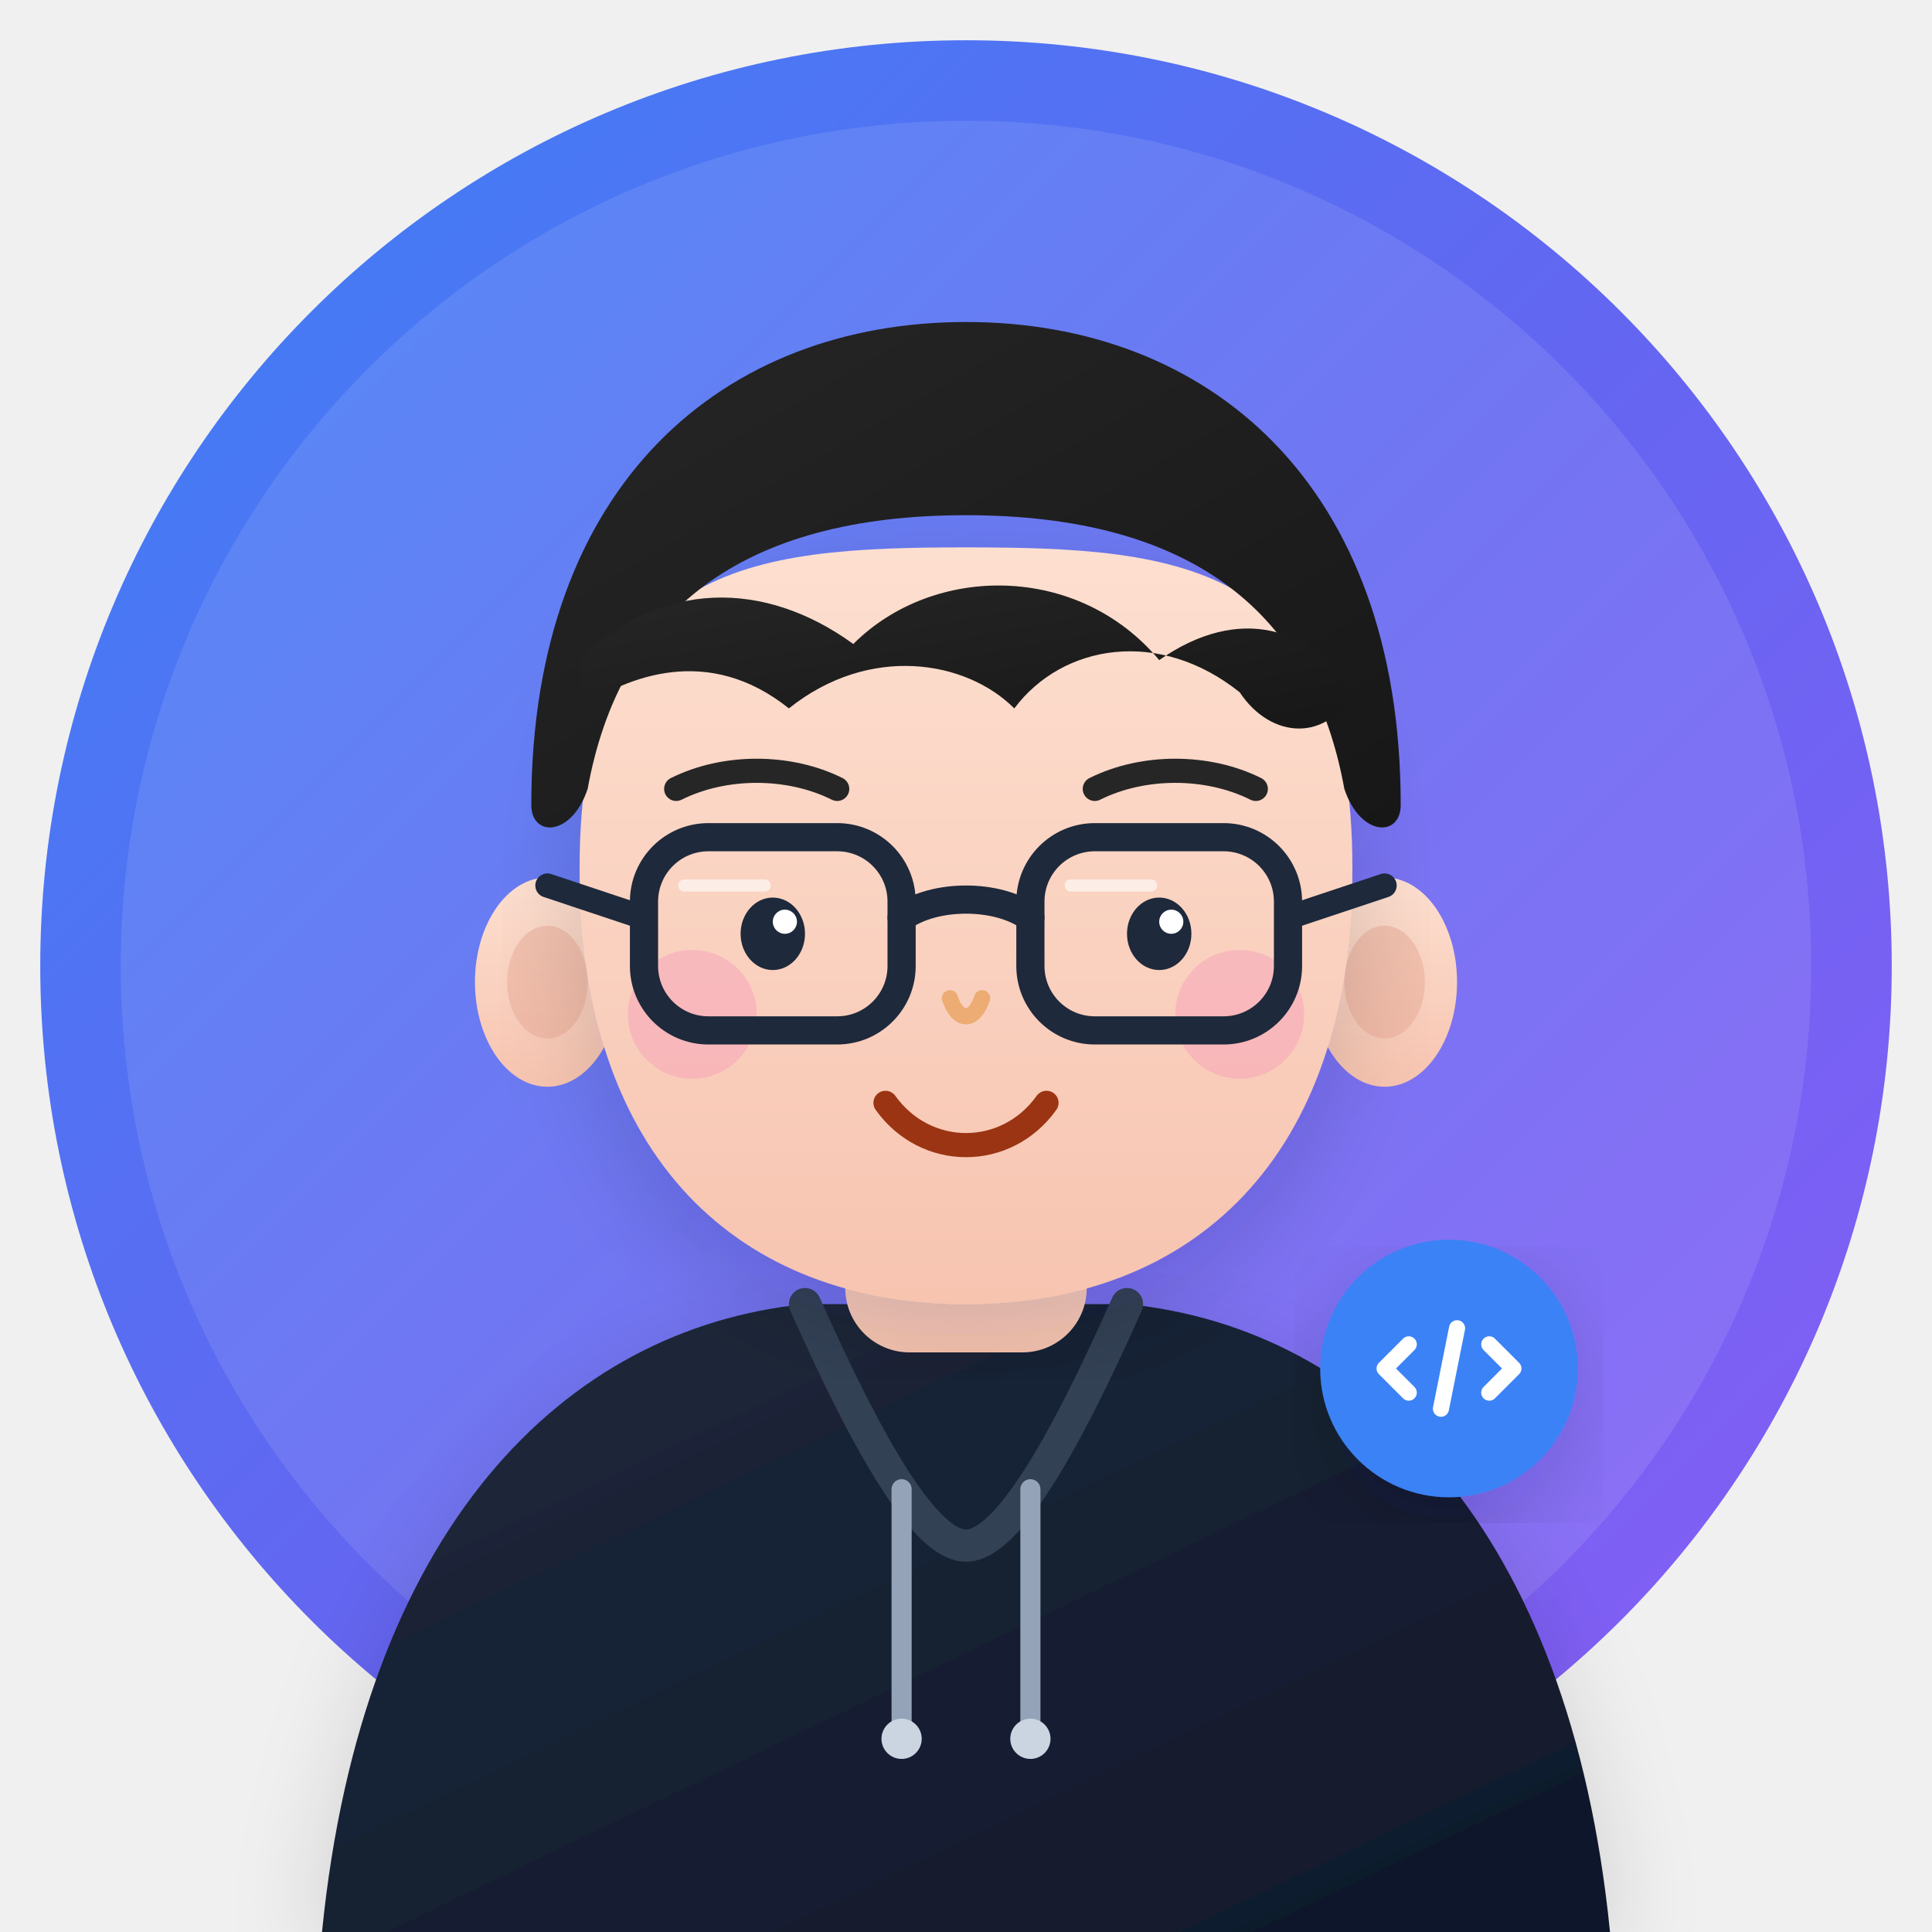
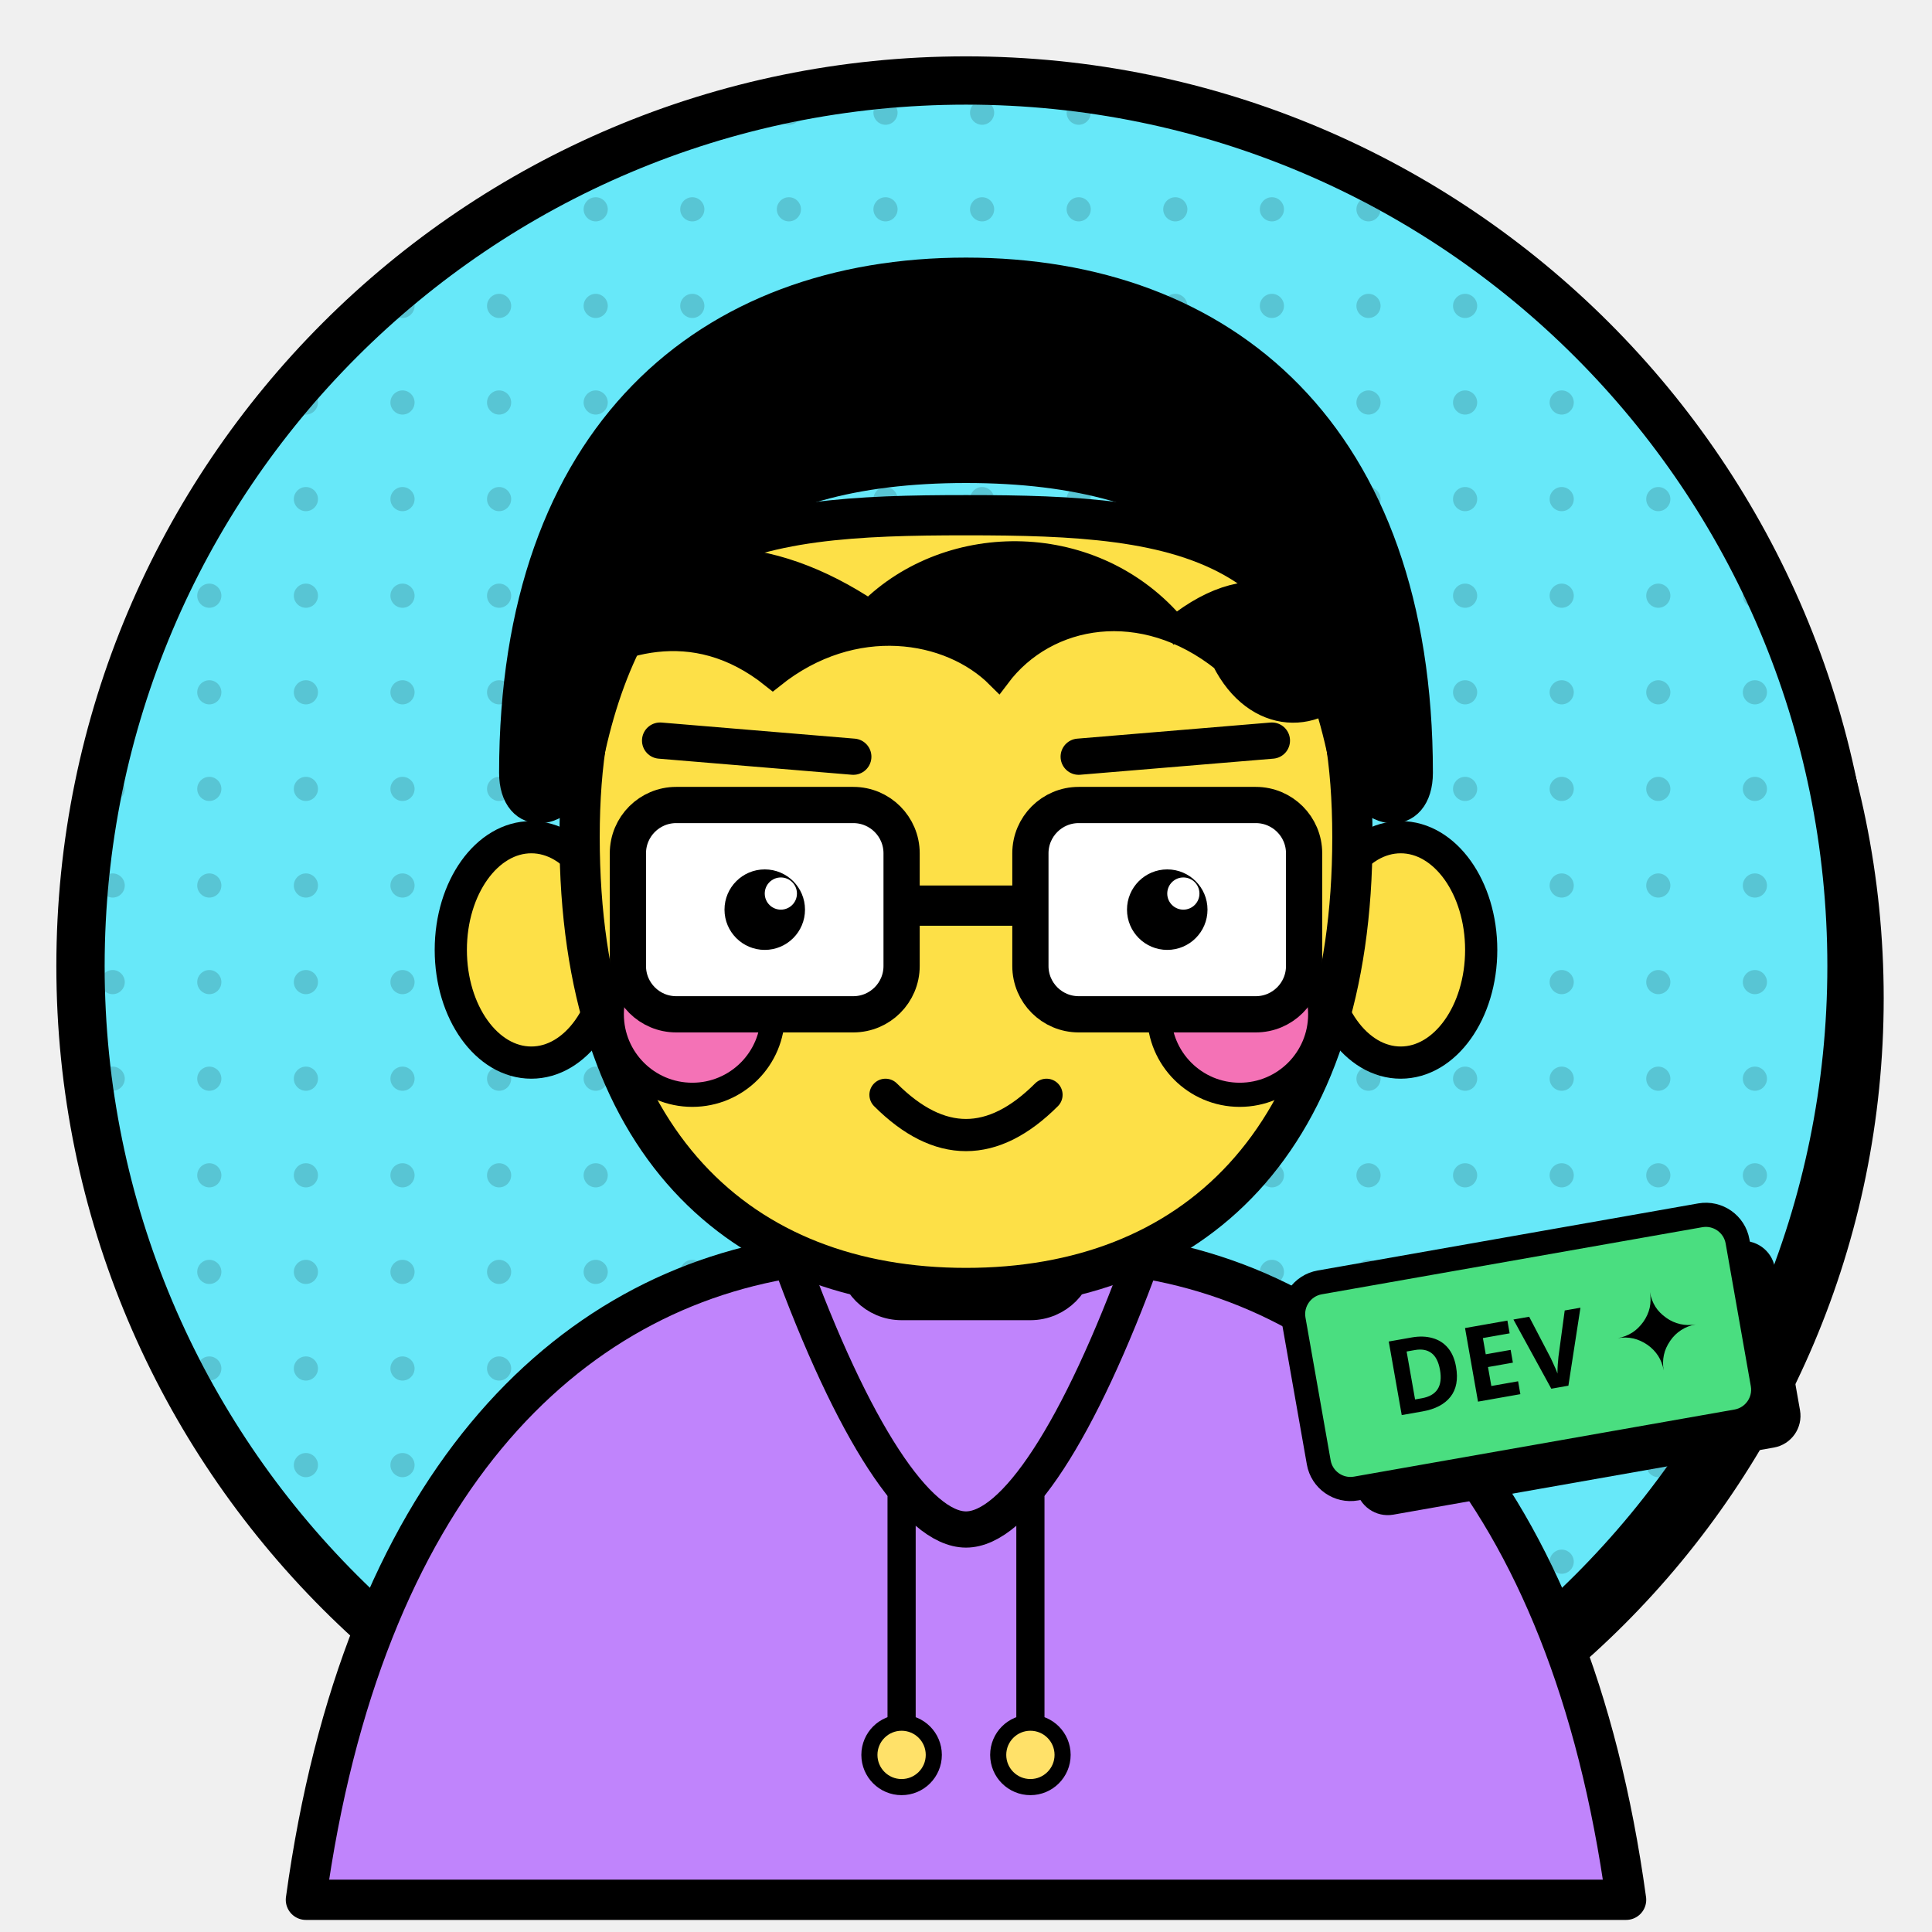
<svg xmlns="http://www.w3.org/2000/svg" viewBox="0 0 240 240" width="100%" height="100%">
  <defs>
-     <linearGradient id="bgGrad" x1="0%" y1="0%" x2="100%" y2="100%">
-       <stop offset="0%" stop-color="#3B82F6" />
-       <stop offset="50%" stop-color="#6366F1" />
-       <stop offset="100%" stop-color="#8B5CF6" />
-     </linearGradient>
-     <linearGradient id="skinGrad" x1="0%" y1="0%" x2="0%" y2="100%">
-       <stop offset="0%" stop-color="#FDDFD0" />
-       <stop offset="100%" stop-color="#F7C4B0" />
-     </linearGradient>
-     <linearGradient id="hoodieGrad" x1="0%" y1="0%" x2="100%" y2="100%">
-       <stop offset="0%" stop-color="#1E293B" />
-       <stop offset="100%" stop-color="#0F172A" />
-     </linearGradient>
-     <linearGradient id="hairGrad" x1="0%" y1="0%" x2="100%" y2="100%">
-       <stop offset="0%" stop-color="#262626" />
-       <stop offset="100%" stop-color="#171717" />
-     </linearGradient>
-     <filter id="softShadow" x="-10%" y="-10%" width="120%" height="120%">
-       <feDropShadow dx="0" dy="4" stdDeviation="6" flood-color="#0f172a" flood-opacity="0.15" />
-     </filter>
+     <pattern id="avatarDots" width="12" height="12" patternUnits="userSpaceOnUse">
+       <circle cx="2" cy="2" r="1.5" fill="#000000" opacity="0.15" />
+     </pattern>
  </defs>
-   <circle cx="120" cy="120" r="115" fill="url(#bgGrad)" />
-   <circle cx="120" cy="120" r="105" fill="#ffffff" opacity="0.1" />
-   <path d="M40 240 C45 190 70 165 100 162 L140 162 C170 165 195 190 200 240 Z" fill="url(#hoodieGrad)" filter="url(#softShadow)" />
-   <path d="M100 162 C108 180 115 192 120 192 C125 192 132 180 140 162" fill="none" stroke="#334155" stroke-width="4" stroke-linecap="round" />
-   <path d="M112 185 L112 215" stroke="#94A3B8" stroke-width="2.5" stroke-linecap="round" />
-   <circle cx="112" cy="216" r="2.5" fill="#CBD5E1" />
-   <path d="M128 185 L128 215" stroke="#94A3B8" stroke-width="2.5" stroke-linecap="round" />
-   <circle cx="128" cy="216" r="2.5" fill="#CBD5E1" />
-   <rect x="105" y="140" width="30" height="28" rx="8" fill="url(#skinGrad)" />
-   <path d="M105 145 C113 152 127 152 135 145 L135 155 C125 160 115 160 105 155 Z" fill="#E8A995" opacity="0.4" />
-   <ellipse cx="68" cy="122" rx="9" ry="13" fill="url(#skinGrad)" />
-   <ellipse cx="68" cy="122" rx="5" ry="7" fill="#E8A995" opacity="0.5" />
-   <ellipse cx="172" cy="122" rx="9" ry="13" fill="url(#skinGrad)" />
-   <ellipse cx="172" cy="122" rx="5" ry="7" fill="#E8A995" opacity="0.5" />
-   <path d="M72 108 C72 70 93 68 120 68 C147 68 168 70 168 108 C168 144 148 162 120 162 C92 162 72 144 72 108 Z" fill="url(#skinGrad)" filter="url(#softShadow)" />
-   <circle cx="86" cy="126" r="8" fill="#F472B6" opacity="0.25" />
-   <circle cx="154" cy="126" r="8" fill="#F472B6" opacity="0.25" />
-   <path d="M66 100 C66 60 90 40 120 40 C150 40 174 60 174 100 C174 104 169 104 167 98 C163 76 148 64 120 64 C92 64 77 76 73 98 C71 104 66 104 66 100 Z" fill="url(#hairGrad)" />
-   <path d="M72 82 C82 72 95 72 106 80 C116 70 134 70 144 82 C154 75 163 78 168 86 C165 92 158 92 154 86 C144 78 132 80 126 88 C120 82 108 80 98 88 C88 80 78 84 72 88 Z" fill="url(#hairGrad)" />
-   <rect x="80" y="104" width="32" height="24" rx="8" fill="none" stroke="#1E293B" stroke-width="3.5" />
-   <rect x="128" y="104" width="32" height="24" rx="8" fill="none" stroke="#1E293B" stroke-width="3.5" />
-   <path d="M112 114 C116 111 124 111 128 114" fill="none" stroke="#1E293B" stroke-width="3.5" stroke-linecap="round" />
-   <path d="M80 114 L68 110" stroke="#1E293B" stroke-width="3" stroke-linecap="round" />
-   <path d="M160 114 L172 110" stroke="#1E293B" stroke-width="3" stroke-linecap="round" />
-   <path d="M85 110 L95 110" stroke="#ffffff" stroke-width="1.5" stroke-linecap="round" opacity="0.6" />
-   <path d="M133 110 L143 110" stroke="#ffffff" stroke-width="1.5" stroke-linecap="round" opacity="0.6" />
-   <ellipse cx="96" cy="116" rx="4" ry="4.5" fill="#1E293B" />
-   <circle cx="97.5" cy="114.5" r="1.5" fill="#ffffff" />
-   <ellipse cx="144" cy="116" rx="4" ry="4.5" fill="#1E293B" />
-   <circle cx="145.5" cy="114.5" r="1.5" fill="#ffffff" />
-   <path d="M84 98 C90 95 98 95 104 98" fill="none" stroke="#262626" stroke-width="3" stroke-linecap="round" />
-   <path d="M136 98 C142 95 150 95 156 98" fill="none" stroke="#262626" stroke-width="3" stroke-linecap="round" />
-   <path d="M118 124 C119 127 121 127 122 124" fill="none" stroke="#D97706" stroke-width="2" stroke-linecap="round" opacity="0.4" />
-   <path d="M110 137 C115 144 125 144 130 137" fill="none" stroke="#9A3412" stroke-width="3" stroke-linecap="round" />
-   <g transform="translate(164, 154)">
-     <circle cx="16" cy="16" r="16" fill="#3B82F6" filter="url(#softShadow)" />
-     <path d="M11 13 L8 16 L11 19 M21 13 L24 16 L21 19 M17 11 L15 21" fill="none" stroke="#FFFFFF" stroke-width="2" stroke-linecap="round" stroke-linejoin="round" />
+   <circle cx="124" cy="124" r="110" fill="#000000" />
+   <circle cx="120" cy="120" r="110" fill="#67E8F9" stroke="#000000" stroke-width="6" />
+   <circle cx="120" cy="120" r="107" fill="url(#avatarDots)" />
+   <path d="M38 236 C45 185 70 160 100 156 L140 156 C170 160 195 185 202 236 Z" fill="#C084FC" stroke="#000000" stroke-width="5" stroke-linejoin="round" />
+   <path d="M98 156 C106 178 114 190 120 190 C126 190 134 178 142 156" fill="none" stroke="#000000" stroke-width="4.5" stroke-linecap="round" />
+   <path d="M112 186 L112 216" stroke="#000000" stroke-width="3.5" stroke-linecap="round" />
+   <circle cx="112" cy="218" r="4" fill="#FFE169" stroke="#000000" stroke-width="2" />
+   <path d="M128 186 L128 216" stroke="#000000" stroke-width="3.5" stroke-linecap="round" />
+   <circle cx="128" cy="218" r="4" fill="#FFE169" stroke="#000000" stroke-width="2" />
+   <rect x="106" y="136" width="28" height="26" rx="6" fill="#FDE047" stroke="#000000" stroke-width="4" />
+   <ellipse cx="66" cy="118" rx="10" ry="14" fill="#FDE047" stroke="#000000" stroke-width="4" />
+   <ellipse cx="174" cy="118" rx="10" ry="14" fill="#FDE047" stroke="#000000" stroke-width="4" />
+   <path d="M72 104 C72 66 93 64 120 64 C147 64 168 66 168 104 C168 142 148 160 120 160 C92 160 72 142 72 104 Z" fill="#FDE047" stroke="#000000" stroke-width="5" />
+   <circle cx="86" cy="126" r="10" fill="#F472B6" stroke="#000000" stroke-width="3" />
+   <circle cx="154" cy="126" r="10" fill="#F472B6" stroke="#000000" stroke-width="3" />
+   <path d="M64 96 C64 54 88 34 120 34 C152 34 176 54 176 96 C176 102 170 102 167 94 C162 70 148 58 120 58 C92 58 78 70 73 94 C70 102 64 102 64 96 Z" fill="#000000" stroke="#000000" stroke-width="4" />
+   <path d="M70 78 C82 66 96 68 108 76 C118 66 136 66 146 78 C156 70 164 74 168 84 C164 90 156 90 152 82 C142 74 130 76 124 84 C118 78 106 76 96 84 C86 76 76 80 70 84 Z" fill="#000000" stroke="#000000" stroke-width="3" />
+   <rect x="78" y="100" width="34" height="26" rx="6" fill="#FFFFFF" stroke="#000000" stroke-width="4.5" />
+   <rect x="128" y="100" width="34" height="26" rx="6" fill="#FFFFFF" stroke="#000000" stroke-width="4.5" />
+   <rect x="112" y="110" width="16" height="5" fill="#000000" />
+   <circle cx="95" cy="113" r="5" fill="#000000" />
+   <circle cx="97" cy="111" r="2" fill="#FFFFFF" />
+   <circle cx="145" cy="113" r="5" fill="#000000" />
+   <circle cx="147" cy="111" r="2" fill="#FFFFFF" />
+   <path d="M82 92 L106 94" stroke="#000000" stroke-width="4.5" stroke-linecap="round" />
+   <path d="M134 94 L158 92" stroke="#000000" stroke-width="4.5" stroke-linecap="round" />
+   <path d="M110 136 Q120 146 130 136" fill="none" stroke="#000000" stroke-width="4" stroke-linecap="round" />
+   <g transform="translate(160, 160) rotate(-10)">
+     <rect x="4" y="4" width="56" height="26" fill="#000000" rx="4" />
+     <rect x="0" y="0" width="56" height="26" fill="#4ADE80" stroke="#000000" stroke-width="3" rx="4" />
+     <text x="10" y="18" font-family="system-ui, sans-serif" font-weight="900" font-size="13" fill="#000000">DEV ✦</text>
  </g>
</svg>
